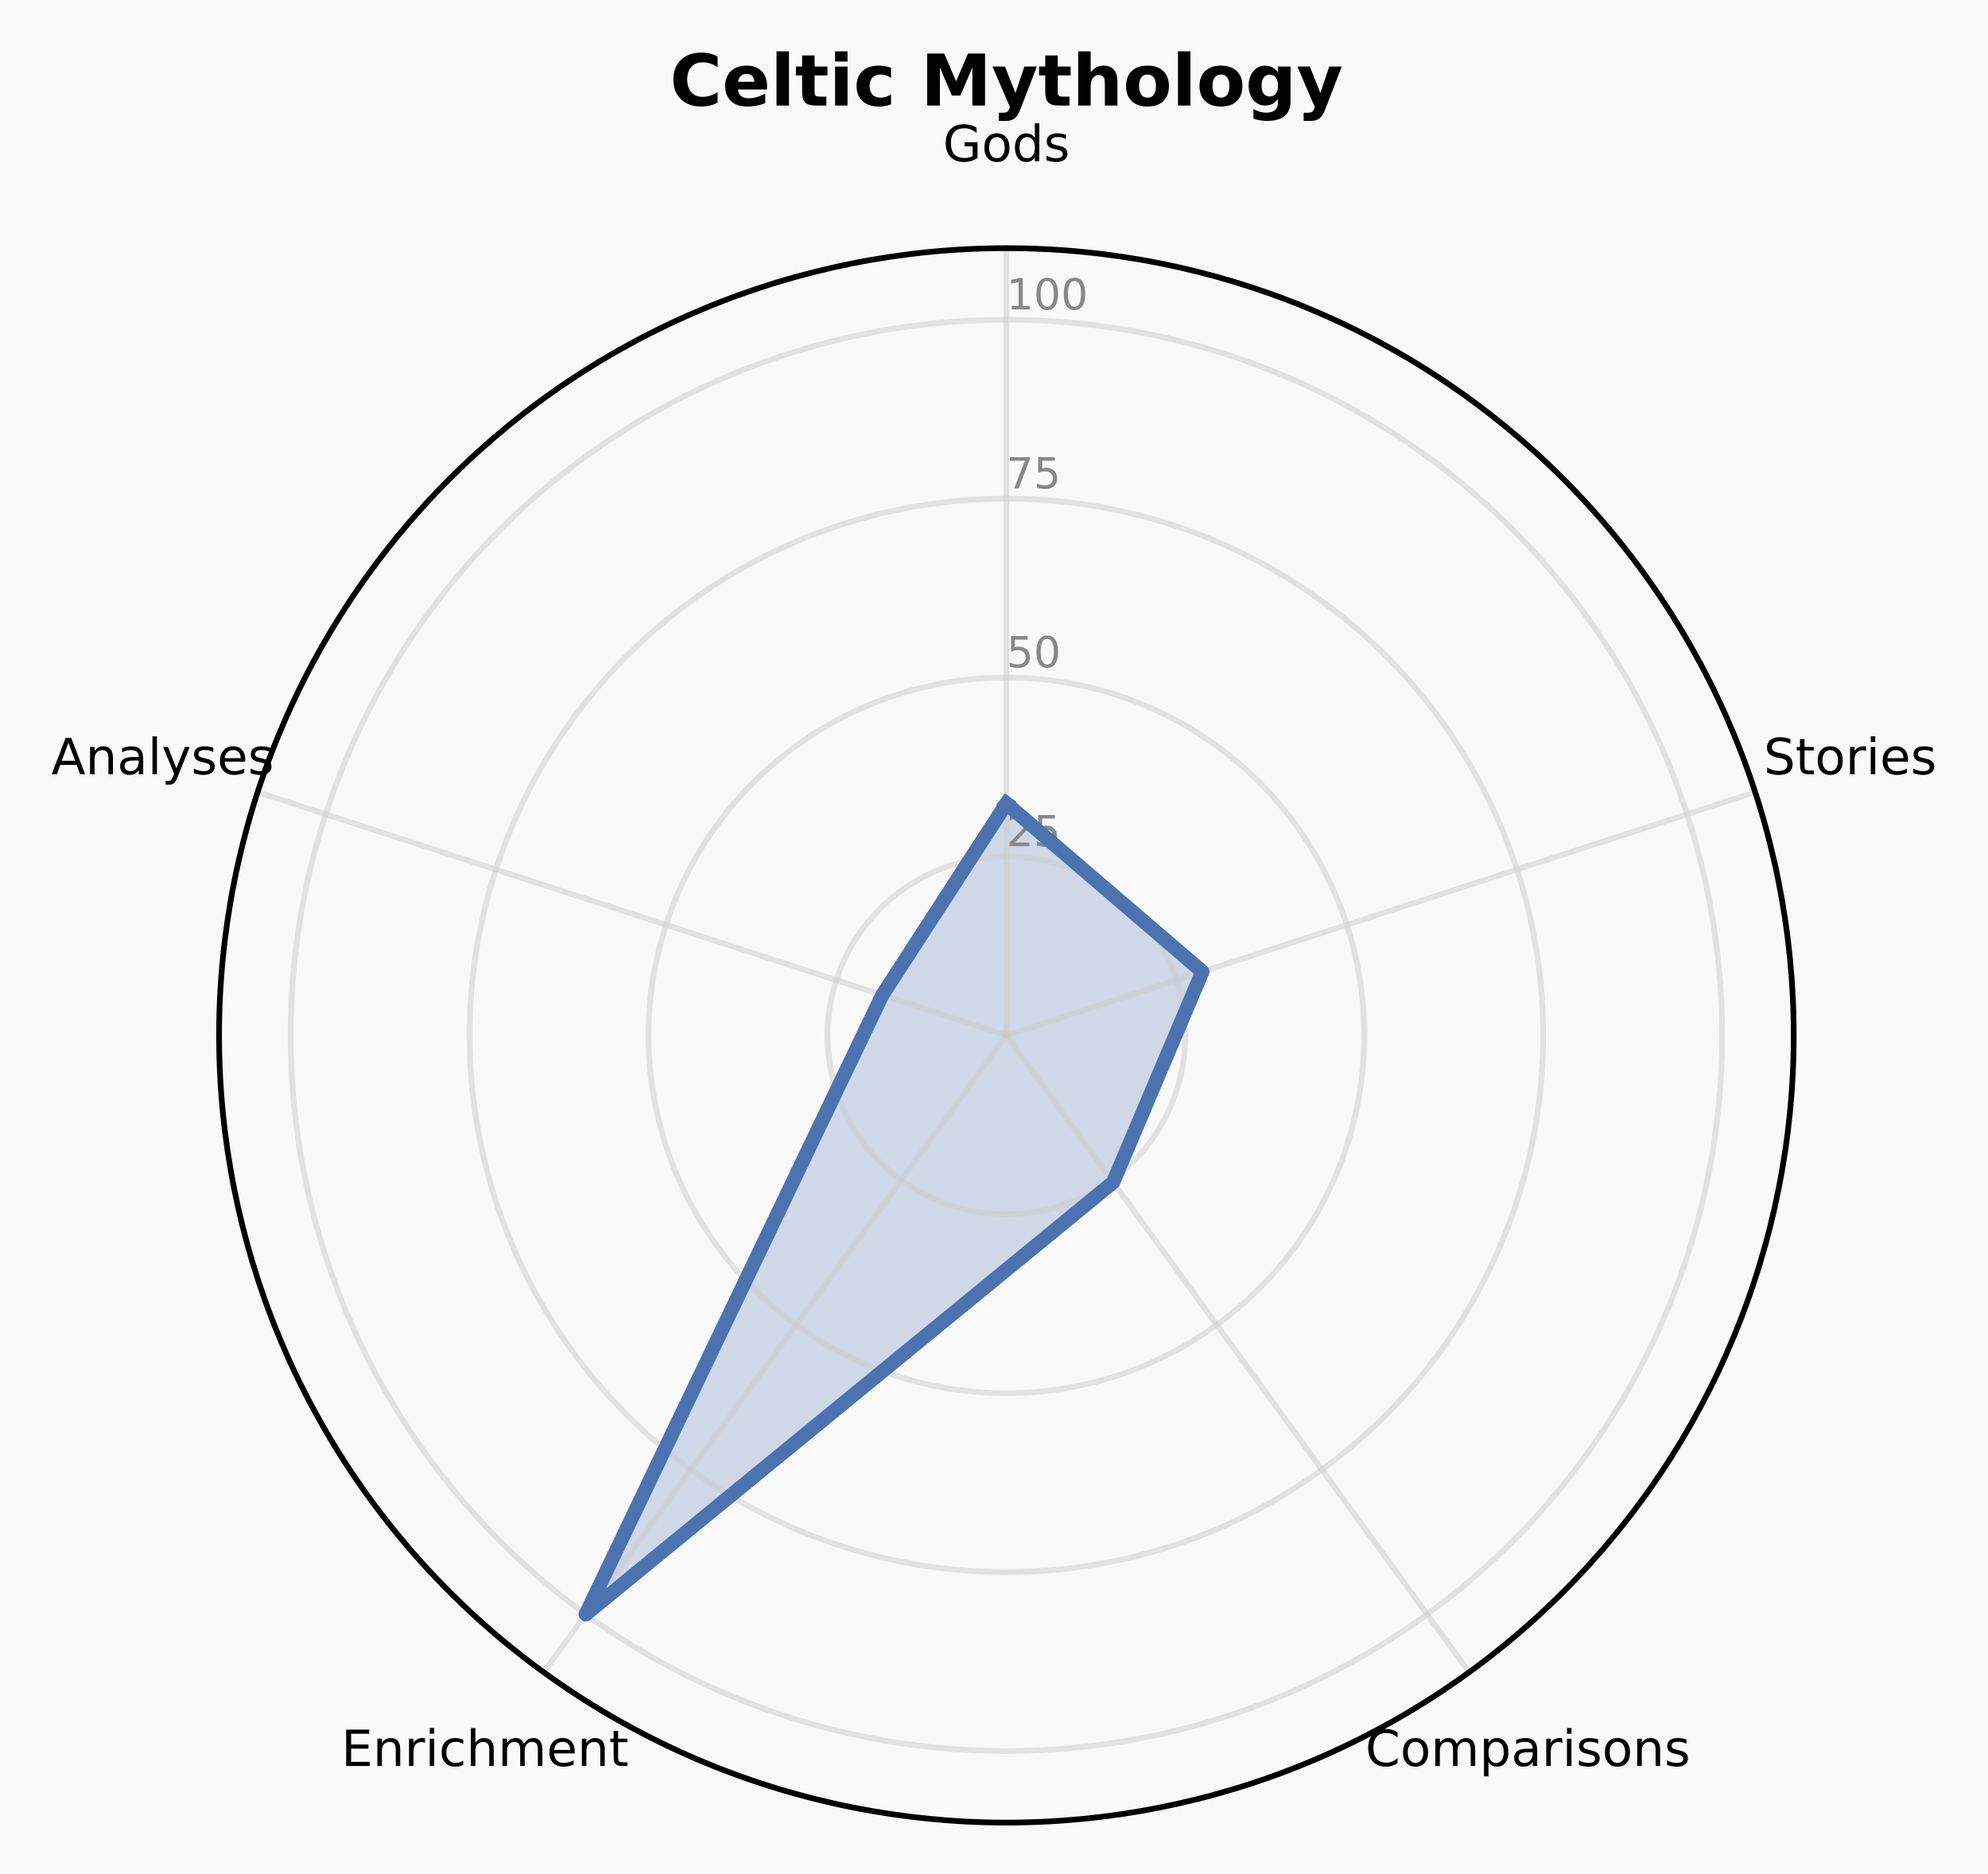
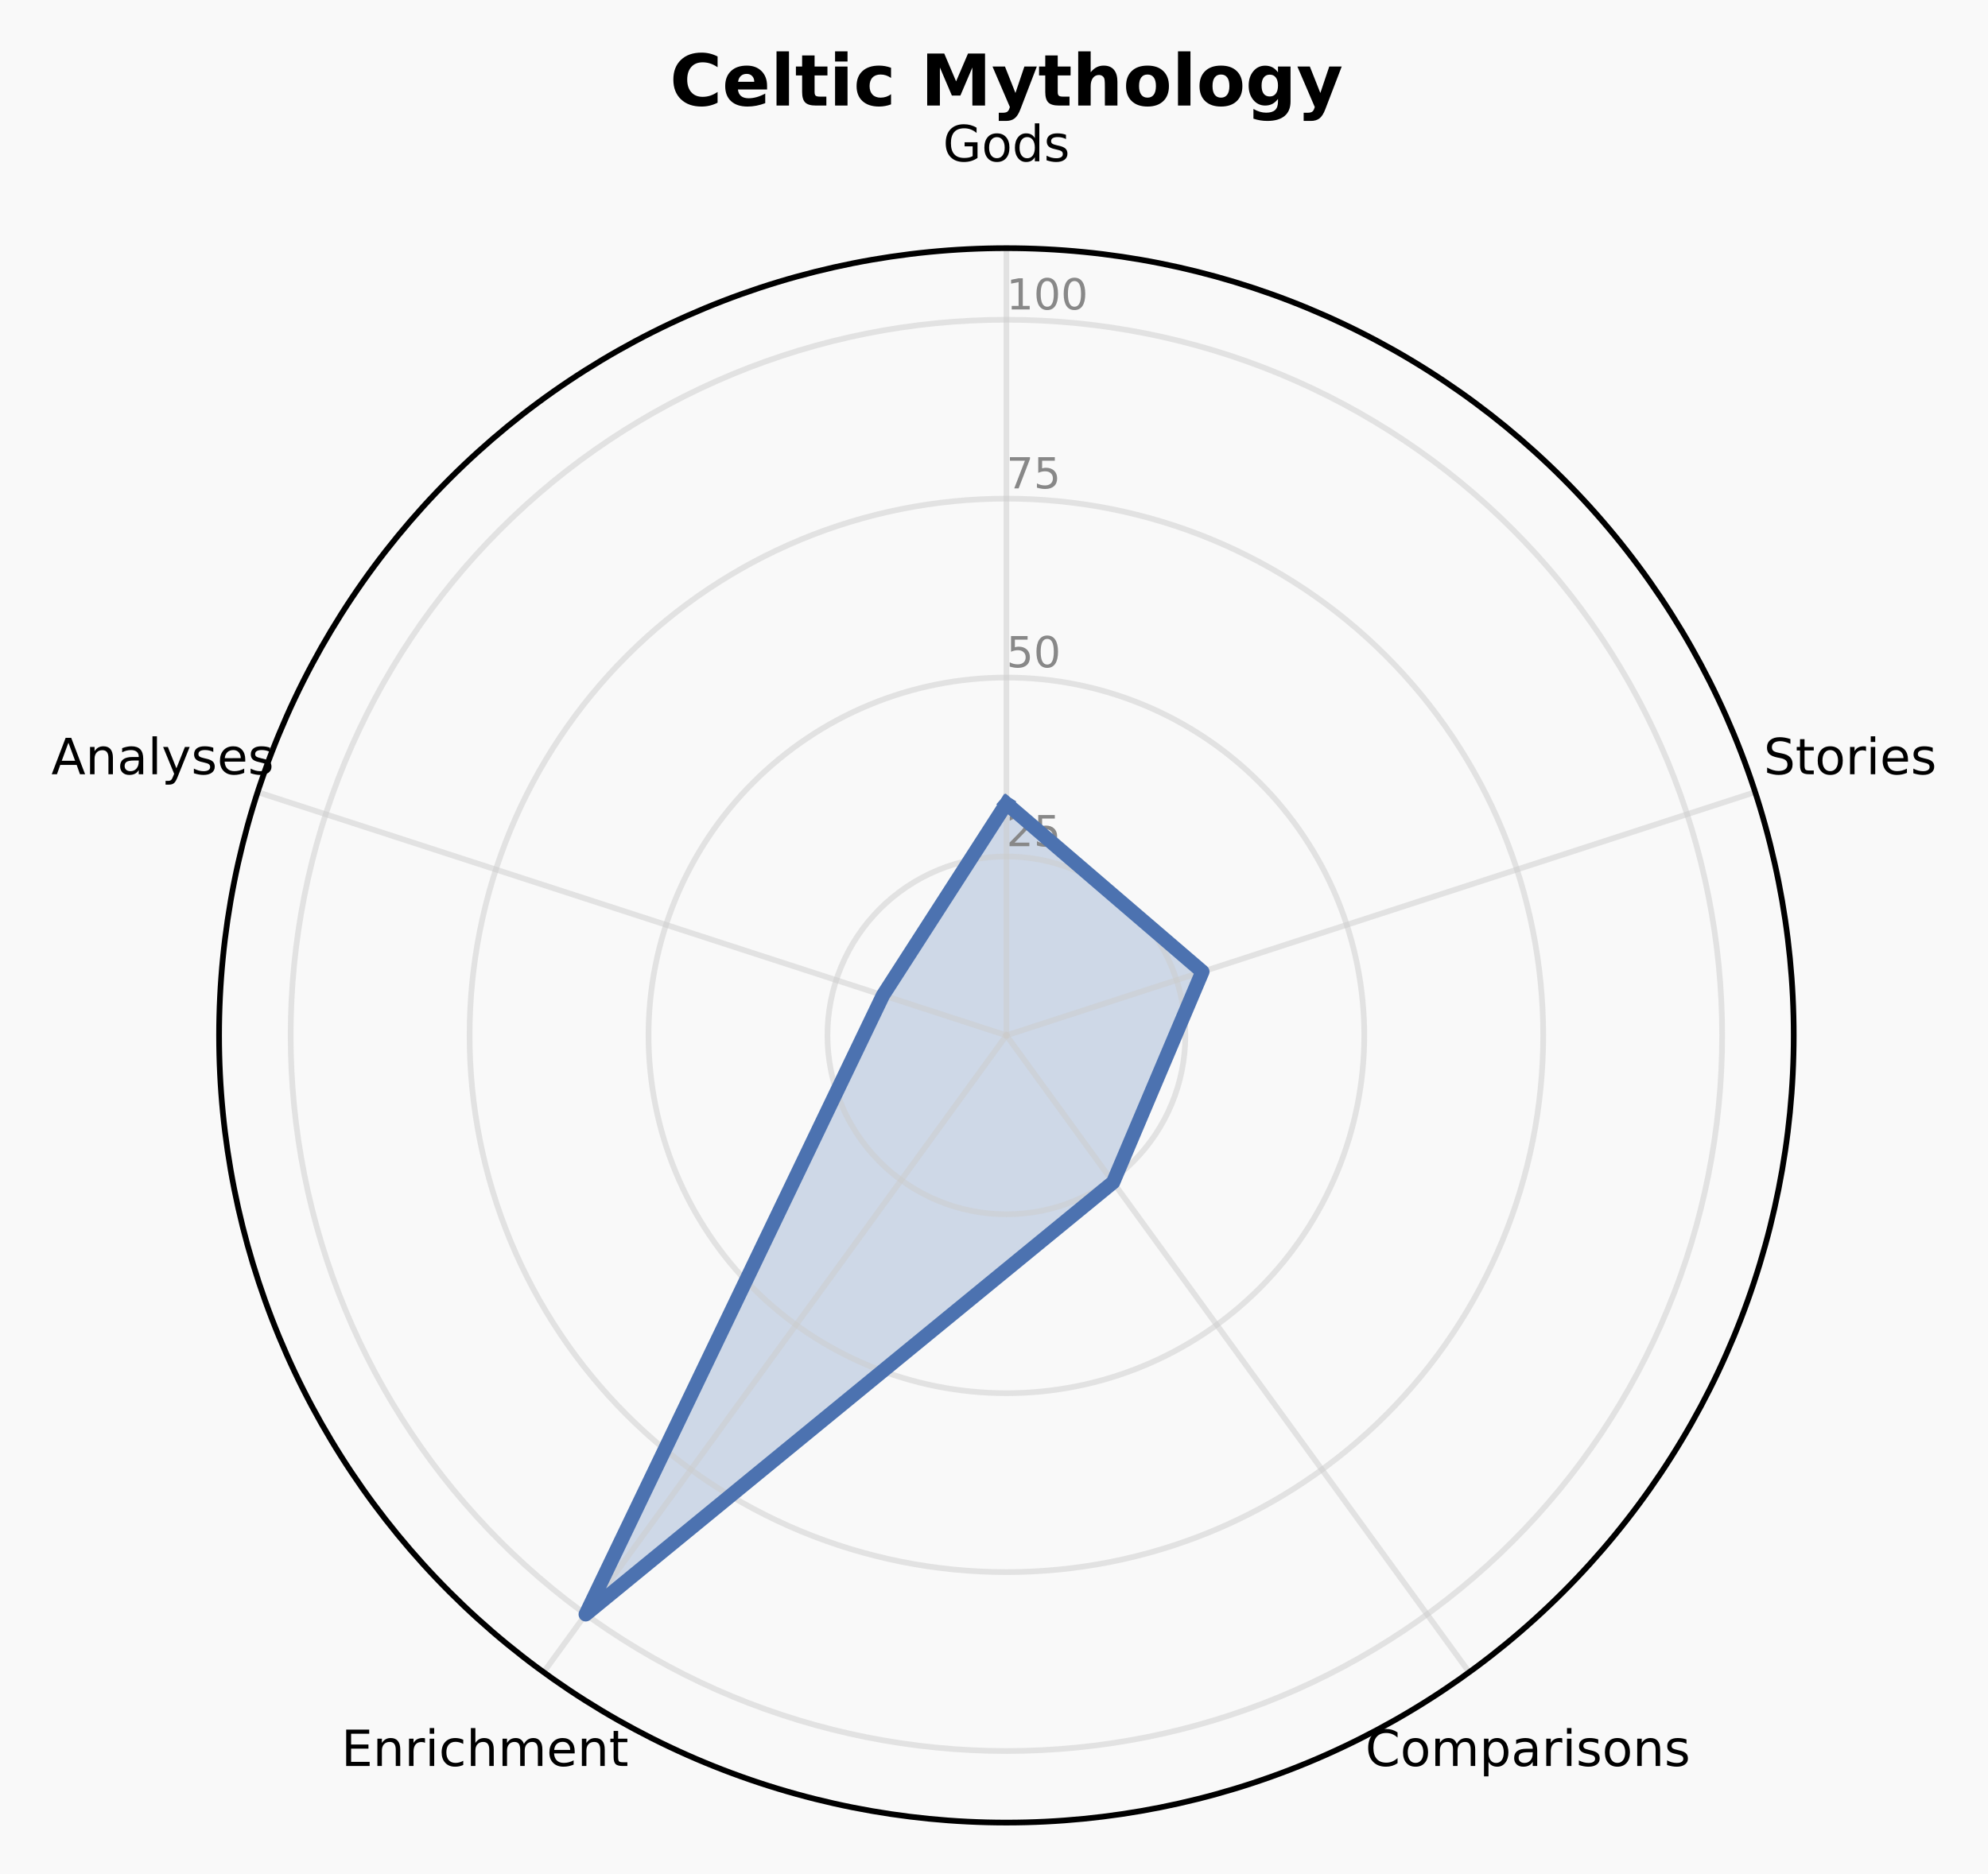
<svg xmlns="http://www.w3.org/2000/svg" xmlns:xlink="http://www.w3.org/1999/xlink" width="278.709pt" height="262.758pt" viewBox="0 0 278.709 262.758" version="1.1">
  <defs>
    <style type="text/css">*{stroke-linejoin: round; stroke-linecap: butt}</style>
  </defs>
  <g id="figure_1">
    <g id="patch_1">
      <path d="M 0 262.758  L 278.709 262.758  L 278.709 0  L 0 0  z " style="fill: #f9f9f9" />
    </g>
    <g id="axes_1">
      <g id="patch_2">
        <path d="M 251.473 145.178  C 251.473 130.683 248.618 116.329 243.071 102.938  C 237.524 89.546 229.393 77.377 219.143 67.128  C 208.894 56.878 196.725 48.748 183.334 43.201  C 169.942 37.654 155.588 34.798 141.093 34.798  C 126.598 34.798 112.244 37.654 98.853 43.201  C 85.461 48.748 73.293 56.878 63.043 67.128  C 52.794 77.377 44.663 89.546 39.116 102.938  C 33.569 116.329 30.714 130.683 30.714 145.178  C 30.714 159.673 33.569 174.027 39.116 187.418  C 44.663 200.81 52.794 212.979 63.043 223.228  C 73.293 233.478 85.461 241.609 98.853 247.155  C 112.244 252.702 126.598 255.558 141.093 255.558  C 155.588 255.558 169.942 252.702 183.334 247.155  C 196.725 241.609 208.894 233.478 219.143 223.228  C 229.393 212.979 237.524 200.81 243.071 187.418  C 248.618 174.027 251.473 159.673 251.473 145.178  M 141.093 145.178  C 141.093 145.178 141.093 145.178 141.093 145.178  C 141.093 145.178 141.093 145.178 141.093 145.178  C 141.093 145.178 141.093 145.178 141.093 145.178  C 141.093 145.178 141.093 145.178 141.093 145.178  C 141.093 145.178 141.093 145.178 141.093 145.178  C 141.093 145.178 141.093 145.178 141.093 145.178  C 141.093 145.178 141.093 145.178 141.093 145.178  C 141.093 145.178 141.093 145.178 141.093 145.178  C 141.093 145.178 141.093 145.178 141.093 145.178  C 141.093 145.178 141.093 145.178 141.093 145.178  C 141.093 145.178 141.093 145.178 141.093 145.178  C 141.093 145.178 141.093 145.178 141.093 145.178  C 141.093 145.178 141.093 145.178 141.093 145.178  C 141.093 145.178 141.093 145.178 141.093 145.178  C 141.093 145.178 141.093 145.178 141.093 145.178  C 141.093 145.178 141.093 145.178 141.093 145.178  z " style="fill: #f9f9f9" />
      </g>
      <g id="patch_3">
-         <path d="M 141.093 112.672  L 168.567 136.251  L 156.059 165.776  L 82.112 226.359  L 123.694 139.525  z " clip-path="url(#p9ddafcbdba)" style="fill: #4c72b0; opacity: 0.25; stroke: #4c72b0; stroke-linejoin: miter" />
+         <path d="M 141.093 112.672  L 168.567 136.251  L 156.059 165.776  L 82.112 226.359  L 123.789 139.556  z " clip-path="url(#p2783071849)" style="fill: #4c72b0; opacity: 0.25; stroke: #4c72b0; stroke-linejoin: miter" />
      </g>
      <g id="matplotlib.axis_1">
        <g id="xtick_1">
          <g id="line2d_1">
-             <path d="M 141.093 145.178  L 141.093 34.798  " clip-path="url(#p9ddafcbdba)" style="fill: none; stroke: #cccccc; stroke-opacity: 0.5; stroke-width: 0.8; stroke-linecap: square" />
+             <path d="M 141.093 145.178  L 141.093 34.798  " clip-path="url(#p2783071849)" style="fill: none; stroke: #cccccc; stroke-opacity: 0.5; stroke-width: 0.8; stroke-linecap: square" />
          </g>
          <g id="text_1">
            <g transform="translate(132.1945 22.61707) scale(0.07 -0.07)">
              <defs>
                <path id="DejaVuSans-2a" d="M 3809 666  L 3809 1919  L 2778 1919  L 2778 2438  L 4434 2438  L 4434 434  Q 4069 175 3628 42  Q 3188 -91 2688 -91  Q 1594 -91 976 548  Q 359 1188 359 2328  Q 359 3472 976 4111  Q 1594 4750 2688 4750  Q 3144 4750 3555 4637  Q 3966 4525 4313 4306  L 4313 3634  Q 3963 3931 3569 4081  Q 3175 4231 2741 4231  Q 1884 4231 1454 3753  Q 1025 3275 1025 2328  Q 1025 1384 1454 906  Q 1884 428 2741 428  Q 3075 428 3337 486  Q 3600 544 3809 666  z " transform="scale(0.015625)" />
                <path id="DejaVuSans-52" d="M 1959 3097  Q 1497 3097 1228 2736  Q 959 2375 959 1747  Q 959 1119 1226 758  Q 1494 397 1959 397  Q 2419 397 2687 759  Q 2956 1122 2956 1747  Q 2956 2369 2687 2733  Q 2419 3097 1959 3097  z M 1959 3584  Q 2709 3584 3137 3096  Q 3566 2609 3566 1747  Q 3566 888 3137 398  Q 2709 -91 1959 -91  Q 1206 -91 779 398  Q 353 888 353 1747  Q 353 2609 779 3096  Q 1206 3584 1959 3584  z " transform="scale(0.015625)" />
                <path id="DejaVuSans-47" d="M 2906 2969  L 2906 4863  L 3481 4863  L 3481 0  L 2906 0  L 2906 525  Q 2725 213 2448 61  Q 2172 -91 1784 -91  Q 1150 -91 751 415  Q 353 922 353 1747  Q 353 2572 751 3078  Q 1150 3584 1784 3584  Q 2172 3584 2448 3432  Q 2725 3281 2906 2969  z M 947 1747  Q 947 1113 1208 752  Q 1469 391 1925 391  Q 2381 391 2643 752  Q 2906 1113 2906 1747  Q 2906 2381 2643 2742  Q 2381 3103 1925 3103  Q 1469 3103 1208 2742  Q 947 2381 947 1747  z " transform="scale(0.015625)" />
                <path id="DejaVuSans-56" d="M 2834 3397  L 2834 2853  Q 2591 2978 2328 3040  Q 2066 3103 1784 3103  Q 1356 3103 1142 2972  Q 928 2841 928 2578  Q 928 2378 1081 2264  Q 1234 2150 1697 2047  L 1894 2003  Q 2506 1872 2764 1633  Q 3022 1394 3022 966  Q 3022 478 2636 193  Q 2250 -91 1575 -91  Q 1294 -91 989 -36  Q 684 19 347 128  L 347 722  Q 666 556 975 473  Q 1284 391 1588 391  Q 1994 391 2212 530  Q 2431 669 2431 922  Q 2431 1156 2273 1281  Q 2116 1406 1581 1522  L 1381 1569  Q 847 1681 609 1914  Q 372 2147 372 2553  Q 372 3047 722 3315  Q 1072 3584 1716 3584  Q 2034 3584 2315 3537  Q 2597 3491 2834 3397  z " transform="scale(0.015625)" />
              </defs>
              <use xlink:href="#DejaVuSans-2a" />
              <use xlink:href="#DejaVuSans-52" transform="translate(77.48438 0)" />
              <use xlink:href="#DejaVuSans-47" transform="translate(138.6719 0)" />
              <use xlink:href="#DejaVuSans-56" transform="translate(202.1562 0)" />
            </g>
          </g>
        </g>
        <g id="xtick_2">
          <g id="line2d_2">
-             <path d="M 141.093 145.178  L 246.07 111.069  " clip-path="url(#p9ddafcbdba)" style="fill: none; stroke: #cccccc; stroke-opacity: 0.5; stroke-width: 0.8; stroke-linecap: square" />
+             <path d="M 141.093 145.178  L 246.07 111.069  " clip-path="url(#p2783071849)" style="fill: none; stroke: #cccccc; stroke-opacity: 0.5; stroke-width: 0.8; stroke-linecap: square" />
          </g>
          <g id="text_2">
            <g transform="translate(247.2616 108.5613) scale(0.07 -0.07)">
              <defs>
                <path id="DejaVuSans-36" d="M 3425 4513  L 3425 3897  Q 3066 4069 2747 4153  Q 2428 4238 2131 4238  Q 1616 4238 1336 4038  Q 1056 3838 1056 3469  Q 1056 3159 1242 3001  Q 1428 2844 1947 2747  L 2328 2669  Q 3034 2534 3370 2195  Q 3706 1856 3706 1288  Q 3706 609 3251 259  Q 2797 -91 1919 -91  Q 1588 -91 1214 -16  Q 841 59 441 206  L 441 856  Q 825 641 1194 531  Q 1563 422 1919 422  Q 2459 422 2753 634  Q 3047 847 3047 1241  Q 3047 1584 2836 1778  Q 2625 1972 2144 2069  L 1759 2144  Q 1053 2284 737 2584  Q 422 2884 422 3419  Q 422 4038 858 4394  Q 1294 4750 2059 4750  Q 2388 4750 2728 4690  Q 3069 4631 3425 4513  z " transform="scale(0.015625)" />
                <path id="DejaVuSans-57" d="M 1172 4494  L 1172 3500  L 2356 3500  L 2356 3053  L 1172 3053  L 1172 1153  Q 1172 725 1289 603  Q 1406 481 1766 481  L 2356 481  L 2356 0  L 1766 0  Q 1100 0 847 248  Q 594 497 594 1153  L 594 3053  L 172 3053  L 172 3500  L 594 3500  L 594 4494  L 1172 4494  z " transform="scale(0.015625)" />
                <path id="DejaVuSans-55" d="M 2631 2963  Q 2534 3019 2420 3045  Q 2306 3072 2169 3072  Q 1681 3072 1420 2755  Q 1159 2438 1159 1844  L 1159 0  L 581 0  L 581 3500  L 1159 3500  L 1159 2956  Q 1341 3275 1631 3429  Q 1922 3584 2338 3584  Q 2397 3584 2469 3576  Q 2541 3569 2628 3553  L 2631 2963  z " transform="scale(0.015625)" />
                <path id="DejaVuSans-4c" d="M 603 3500  L 1178 3500  L 1178 0  L 603 0  L 603 3500  z M 603 4863  L 1178 4863  L 1178 4134  L 603 4134  L 603 4863  z " transform="scale(0.015625)" />
                <path id="DejaVuSans-48" d="M 3597 1894  L 3597 1613  L 953 1613  Q 991 1019 1311 708  Q 1631 397 2203 397  Q 2534 397 2845 478  Q 3156 559 3463 722  L 3463 178  Q 3153 47 2828 -22  Q 2503 -91 2169 -91  Q 1331 -91 842 396  Q 353 884 353 1716  Q 353 2575 817 3079  Q 1281 3584 2069 3584  Q 2775 3584 3186 3129  Q 3597 2675 3597 1894  z M 3022 2063  Q 3016 2534 2758 2815  Q 2500 3097 2075 3097  Q 1594 3097 1305 2825  Q 1016 2553 972 2059  L 3022 2063  z " transform="scale(0.015625)" />
              </defs>
              <use xlink:href="#DejaVuSans-36" />
              <use xlink:href="#DejaVuSans-57" transform="translate(63.48438 0)" />
              <use xlink:href="#DejaVuSans-52" transform="translate(102.6875 0)" />
              <use xlink:href="#DejaVuSans-55" transform="translate(163.875 0)" />
              <use xlink:href="#DejaVuSans-4c" transform="translate(204.9844 0)" />
              <use xlink:href="#DejaVuSans-48" transform="translate(232.7656 0)" />
              <use xlink:href="#DejaVuSans-56" transform="translate(294.2969 0)" />
            </g>
          </g>
        </g>
        <g id="xtick_3">
          <g id="line2d_3">
-             <path d="M 141.093 145.178  L 205.973 234.477  " clip-path="url(#p9ddafcbdba)" style="fill: none; stroke: #cccccc; stroke-opacity: 0.5; stroke-width: 0.8; stroke-linecap: square" />
+             <path d="M 141.093 145.178  L 205.973 234.477  " clip-path="url(#p2783071849)" style="fill: none; stroke: #cccccc; stroke-opacity: 0.5; stroke-width: 0.8; stroke-linecap: square" />
          </g>
          <g id="text_3">
            <g transform="translate(191.4228 247.6219) scale(0.07 -0.07)">
              <defs>
                <path id="DejaVuSans-26" d="M 4122 4306  L 4122 3641  Q 3803 3938 3442 4084  Q 3081 4231 2675 4231  Q 1875 4231 1450 3742  Q 1025 3253 1025 2328  Q 1025 1406 1450 917  Q 1875 428 2675 428  Q 3081 428 3442 575  Q 3803 722 4122 1019  L 4122 359  Q 3791 134 3420 21  Q 3050 -91 2638 -91  Q 1578 -91 968 557  Q 359 1206 359 2328  Q 359 3453 968 4101  Q 1578 4750 2638 4750  Q 3056 4750 3426 4639  Q 3797 4528 4122 4306  z " transform="scale(0.015625)" />
                <path id="DejaVuSans-50" d="M 3328 2828  Q 3544 3216 3844 3400  Q 4144 3584 4550 3584  Q 5097 3584 5394 3201  Q 5691 2819 5691 2113  L 5691 0  L 5113 0  L 5113 2094  Q 5113 2597 4934 2840  Q 4756 3084 4391 3084  Q 3944 3084 3684 2787  Q 3425 2491 3425 1978  L 3425 0  L 2847 0  L 2847 2094  Q 2847 2600 2669 2842  Q 2491 3084 2119 3084  Q 1678 3084 1418 2786  Q 1159 2488 1159 1978  L 1159 0  L 581 0  L 581 3500  L 1159 3500  L 1159 2956  Q 1356 3278 1631 3431  Q 1906 3584 2284 3584  Q 2666 3584 2933 3390  Q 3200 3197 3328 2828  z " transform="scale(0.015625)" />
                <path id="DejaVuSans-53" d="M 1159 525  L 1159 -1331  L 581 -1331  L 581 3500  L 1159 3500  L 1159 2969  Q 1341 3281 1617 3432  Q 1894 3584 2278 3584  Q 2916 3584 3314 3078  Q 3713 2572 3713 1747  Q 3713 922 3314 415  Q 2916 -91 2278 -91  Q 1894 -91 1617 61  Q 1341 213 1159 525  z M 3116 1747  Q 3116 2381 2855 2742  Q 2594 3103 2138 3103  Q 1681 3103 1420 2742  Q 1159 2381 1159 1747  Q 1159 1113 1420 752  Q 1681 391 2138 391  Q 2594 391 2855 752  Q 3116 1113 3116 1747  z " transform="scale(0.015625)" />
                <path id="DejaVuSans-44" d="M 2194 1759  Q 1497 1759 1228 1600  Q 959 1441 959 1056  Q 959 750 1161 570  Q 1363 391 1709 391  Q 2188 391 2477 730  Q 2766 1069 2766 1631  L 2766 1759  L 2194 1759  z M 3341 1997  L 3341 0  L 2766 0  L 2766 531  Q 2569 213 2275 61  Q 1981 -91 1556 -91  Q 1019 -91 701 211  Q 384 513 384 1019  Q 384 1609 779 1909  Q 1175 2209 1959 2209  L 2766 2209  L 2766 2266  Q 2766 2663 2505 2880  Q 2244 3097 1772 3097  Q 1472 3097 1187 3025  Q 903 2953 641 2809  L 641 3341  Q 956 3463 1253 3523  Q 1550 3584 1831 3584  Q 2591 3584 2966 3190  Q 3341 2797 3341 1997  z " transform="scale(0.015625)" />
                <path id="DejaVuSans-51" d="M 3513 2113  L 3513 0  L 2938 0  L 2938 2094  Q 2938 2591 2744 2837  Q 2550 3084 2163 3084  Q 1697 3084 1428 2787  Q 1159 2491 1159 1978  L 1159 0  L 581 0  L 581 3500  L 1159 3500  L 1159 2956  Q 1366 3272 1645 3428  Q 1925 3584 2291 3584  Q 2894 3584 3203 3211  Q 3513 2838 3513 2113  z " transform="scale(0.015625)" />
              </defs>
              <use xlink:href="#DejaVuSans-26" />
              <use xlink:href="#DejaVuSans-52" transform="translate(69.82812 0)" />
              <use xlink:href="#DejaVuSans-50" transform="translate(131.0156 0)" />
              <use xlink:href="#DejaVuSans-53" transform="translate(228.4219 0)" />
              <use xlink:href="#DejaVuSans-44" transform="translate(291.9062 0)" />
              <use xlink:href="#DejaVuSans-55" transform="translate(353.1875 0)" />
              <use xlink:href="#DejaVuSans-4c" transform="translate(394.2969 0)" />
              <use xlink:href="#DejaVuSans-56" transform="translate(422.0781 0)" />
              <use xlink:href="#DejaVuSans-52" transform="translate(474.1719 0)" />
              <use xlink:href="#DejaVuSans-51" transform="translate(535.3594 0)" />
              <use xlink:href="#DejaVuSans-56" transform="translate(598.7344 0)" />
            </g>
          </g>
        </g>
        <g id="xtick_4">
          <g id="line2d_4">
-             <path d="M 141.093 145.178  L 76.214 234.477  " clip-path="url(#p9ddafcbdba)" style="fill: none; stroke: #cccccc; stroke-opacity: 0.5; stroke-width: 0.8; stroke-linecap: square" />
+             <path d="M 141.093 145.178  L 76.214 234.477  " clip-path="url(#p2783071849)" style="fill: none; stroke: #cccccc; stroke-opacity: 0.5; stroke-width: 0.8; stroke-linecap: square" />
          </g>
          <g id="text_4">
            <g transform="translate(47.8483 247.6219) scale(0.07 -0.07)">
              <defs>
                <path id="DejaVuSans-28" d="M 628 4666  L 3578 4666  L 3578 4134  L 1259 4134  L 1259 2753  L 3481 2753  L 3481 2222  L 1259 2222  L 1259 531  L 3634 531  L 3634 0  L 628 0  L 628 4666  z " transform="scale(0.015625)" />
                <path id="DejaVuSans-46" d="M 3122 3366  L 3122 2828  Q 2878 2963 2633 3030  Q 2388 3097 2138 3097  Q 1578 3097 1268 2742  Q 959 2388 959 1747  Q 959 1106 1268 751  Q 1578 397 2138 397  Q 2388 397 2633 464  Q 2878 531 3122 666  L 3122 134  Q 2881 22 2623 -34  Q 2366 -91 2075 -91  Q 1284 -91 818 406  Q 353 903 353 1747  Q 353 2603 823 3093  Q 1294 3584 2113 3584  Q 2378 3584 2631 3529  Q 2884 3475 3122 3366  z " transform="scale(0.015625)" />
                <path id="DejaVuSans-4b" d="M 3513 2113  L 3513 0  L 2938 0  L 2938 2094  Q 2938 2591 2744 2837  Q 2550 3084 2163 3084  Q 1697 3084 1428 2787  Q 1159 2491 1159 1978  L 1159 0  L 581 0  L 581 4863  L 1159 4863  L 1159 2956  Q 1366 3272 1645 3428  Q 1925 3584 2291 3584  Q 2894 3584 3203 3211  Q 3513 2838 3513 2113  z " transform="scale(0.015625)" />
              </defs>
              <use xlink:href="#DejaVuSans-28" />
              <use xlink:href="#DejaVuSans-51" transform="translate(63.1875 0)" />
              <use xlink:href="#DejaVuSans-55" transform="translate(126.5625 0)" />
              <use xlink:href="#DejaVuSans-4c" transform="translate(167.6719 0)" />
              <use xlink:href="#DejaVuSans-46" transform="translate(195.4531 0)" />
              <use xlink:href="#DejaVuSans-4b" transform="translate(250.4375 0)" />
              <use xlink:href="#DejaVuSans-50" transform="translate(313.8125 0)" />
              <use xlink:href="#DejaVuSans-48" transform="translate(411.2188 0)" />
              <use xlink:href="#DejaVuSans-51" transform="translate(472.75 0)" />
              <use xlink:href="#DejaVuSans-57" transform="translate(536.125 0)" />
            </g>
          </g>
        </g>
        <g id="xtick_5">
          <g id="line2d_5">
-             <path d="M 141.093 145.178  L 36.116 111.069  " clip-path="url(#p9ddafcbdba)" style="fill: none; stroke: #cccccc; stroke-opacity: 0.5; stroke-width: 0.8; stroke-linecap: square" />
+             <path d="M 141.093 145.178  L 36.116 111.069  " clip-path="url(#p2783071849)" style="fill: none; stroke: #cccccc; stroke-opacity: 0.5; stroke-width: 0.8; stroke-linecap: square" />
          </g>
          <g id="text_5">
            <g transform="translate(7.2 108.5613) scale(0.07 -0.07)">
              <defs>
                <path id="DejaVuSans-24" d="M 2188 4044  L 1331 1722  L 3047 1722  L 2188 4044  z M 1831 4666  L 2547 4666  L 4325 0  L 3669 0  L 3244 1197  L 1141 1197  L 716 0  L 50 0  L 1831 4666  z " transform="scale(0.015625)" />
                <path id="DejaVuSans-4f" d="M 603 4863  L 1178 4863  L 1178 0  L 603 0  L 603 4863  z " transform="scale(0.015625)" />
                <path id="DejaVuSans-5c" d="M 2059 -325  Q 1816 -950 1584 -1140  Q 1353 -1331 966 -1331  L 506 -1331  L 506 -850  L 844 -850  Q 1081 -850 1212 -737  Q 1344 -625 1503 -206  L 1606 56  L 191 3500  L 800 3500  L 1894 763  L 2988 3500  L 3597 3500  L 2059 -325  z " transform="scale(0.015625)" />
              </defs>
              <use xlink:href="#DejaVuSans-24" />
              <use xlink:href="#DejaVuSans-51" transform="translate(68.40625 0)" />
              <use xlink:href="#DejaVuSans-44" transform="translate(131.7812 0)" />
              <use xlink:href="#DejaVuSans-4f" transform="translate(193.0625 0)" />
              <use xlink:href="#DejaVuSans-5c" transform="translate(220.8438 0)" />
              <use xlink:href="#DejaVuSans-56" transform="translate(280.0312 0)" />
              <use xlink:href="#DejaVuSans-48" transform="translate(332.125 0)" />
              <use xlink:href="#DejaVuSans-56" transform="translate(393.6562 0)" />
            </g>
          </g>
        </g>
      </g>
      <g id="matplotlib.axis_2">
        <g id="ytick_1">
          <g id="line2d_6">
-             <path d="M 141.093 120.092  C 144.388 120.092 147.65 120.741 150.693 122.001  C 153.737 123.262 156.503 125.11 158.832 127.439  C 161.161 129.769 163.009 132.534 164.27 135.578  C 165.531 138.621 166.18 141.884 166.18 145.178  C 166.18 148.472 165.531 151.735 164.27 154.778  C 163.009 157.822 161.161 160.587 158.832 162.917  C 156.503 165.246 153.737 167.094 150.693 168.355  C 147.65 169.615 144.388 170.264 141.093 170.264  C 137.799 170.264 134.537 169.615 131.493 168.355  C 128.45 167.094 125.684 165.246 123.355 162.917  C 121.025 160.587 119.177 157.822 117.917 154.778  C 116.656 151.735 116.007 148.472 116.007 145.178  C 116.007 141.884 116.656 138.621 117.917 135.578  C 119.177 132.534 121.025 129.769 123.355 127.439  C 125.684 125.11 128.45 123.262 131.493 122.001  C 134.537 120.741 137.799 120.092 141.093 120.092  " clip-path="url(#p9ddafcbdba)" style="fill: none; stroke: #cccccc; stroke-opacity: 0.5; stroke-width: 0.8; stroke-linecap: square" />
+             <path d="M 141.093 120.092  C 144.388 120.092 147.65 120.741 150.693 122.001  C 153.737 123.262 156.503 125.11 158.832 127.439  C 161.161 129.769 163.009 132.534 164.27 135.578  C 165.531 138.621 166.18 141.884 166.18 145.178  C 166.18 148.472 165.531 151.735 164.27 154.778  C 163.009 157.822 161.161 160.587 158.832 162.917  C 156.503 165.246 153.737 167.094 150.693 168.355  C 147.65 169.615 144.388 170.264 141.093 170.264  C 137.799 170.264 134.537 169.615 131.493 168.355  C 128.45 167.094 125.684 165.246 123.355 162.917  C 121.025 160.587 119.177 157.822 117.917 154.778  C 116.656 151.735 116.007 148.472 116.007 145.178  C 116.007 141.884 116.656 138.621 117.917 135.578  C 119.177 132.534 121.025 129.769 123.355 127.439  C 125.684 125.11 128.45 123.262 131.493 122.001  C 134.537 120.741 137.799 120.092 141.093 120.092  " clip-path="url(#p2783071849)" style="fill: none; stroke: #cccccc; stroke-opacity: 0.5; stroke-width: 0.8; stroke-linecap: square" />
          </g>
          <g id="text_6">
            <g style="fill: #888888" transform="translate(141.0933 118.6504) scale(0.06 -0.06)">
              <defs>
                <path id="DejaVuSans-15" d="M 1228 531  L 3431 531  L 3431 0  L 469 0  L 469 531  Q 828 903 1448 1529  Q 2069 2156 2228 2338  Q 2531 2678 2651 2914  Q 2772 3150 2772 3378  Q 2772 3750 2511 3984  Q 2250 4219 1831 4219  Q 1534 4219 1204 4116  Q 875 4013 500 3803  L 500 4441  Q 881 4594 1212 4672  Q 1544 4750 1819 4750  Q 2544 4750 2975 4387  Q 3406 4025 3406 3419  Q 3406 3131 3298 2873  Q 3191 2616 2906 2266  Q 2828 2175 2409 1742  Q 1991 1309 1228 531  z " transform="scale(0.015625)" />
                <path id="DejaVuSans-18" d="M 691 4666  L 3169 4666  L 3169 4134  L 1269 4134  L 1269 2991  Q 1406 3038 1543 3061  Q 1681 3084 1819 3084  Q 2600 3084 3056 2656  Q 3513 2228 3513 1497  Q 3513 744 3044 326  Q 2575 -91 1722 -91  Q 1428 -91 1123 -41  Q 819 9 494 109  L 494 744  Q 775 591 1075 516  Q 1375 441 1709 441  Q 2250 441 2565 725  Q 2881 1009 2881 1497  Q 2881 1984 2565 2268  Q 2250 2553 1709 2553  Q 1456 2553 1204 2497  Q 953 2441 691 2322  L 691 4666  z " transform="scale(0.015625)" />
              </defs>
              <use xlink:href="#DejaVuSans-15" />
              <use xlink:href="#DejaVuSans-18" transform="translate(63.625 0)" />
            </g>
          </g>
        </g>
        <g id="ytick_2">
          <g id="line2d_7">
-             <path d="M 141.093 95.005  C 147.682 95.005 154.206 96.303 160.293 98.825  C 166.381 101.346 171.912 105.042 176.571 109.701  C 181.229 114.36 184.925 119.891 187.447 125.978  C 189.968 132.065 191.266 138.589 191.266 145.178  C 191.266 151.767 189.968 158.291 187.447 164.378  C 184.925 170.465 181.229 175.997 176.571 180.655  C 171.912 185.314 166.381 189.01 160.293 191.531  C 154.206 194.053 147.682 195.351 141.093 195.351  C 134.505 195.351 127.98 194.053 121.893 191.531  C 115.806 189.01 110.275 185.314 105.616 180.655  C 100.957 175.997 97.261 170.465 94.74 164.378  C 92.219 158.291 90.921 151.767 90.921 145.178  C 90.921 138.589 92.219 132.065 94.74 125.978  C 97.261 119.891 100.957 114.36 105.616 109.701  C 110.275 105.042 115.806 101.346 121.893 98.825  C 127.98 96.303 134.505 95.005 141.093 95.005  " clip-path="url(#p9ddafcbdba)" style="fill: none; stroke: #cccccc; stroke-opacity: 0.5; stroke-width: 0.8; stroke-linecap: square" />
+             <path d="M 141.093 95.005  C 147.682 95.005 154.206 96.303 160.293 98.825  C 166.381 101.346 171.912 105.042 176.571 109.701  C 181.229 114.36 184.925 119.891 187.447 125.978  C 189.968 132.065 191.266 138.589 191.266 145.178  C 191.266 151.767 189.968 158.291 187.447 164.378  C 184.925 170.465 181.229 175.997 176.571 180.655  C 171.912 185.314 166.381 189.01 160.293 191.531  C 154.206 194.053 147.682 195.351 141.093 195.351  C 134.505 195.351 127.98 194.053 121.893 191.531  C 115.806 189.01 110.275 185.314 105.616 180.655  C 100.957 175.997 97.261 170.465 94.74 164.378  C 92.219 158.291 90.921 151.767 90.921 145.178  C 90.921 138.589 92.219 132.065 94.74 125.978  C 97.261 119.891 100.957 114.36 105.616 109.701  C 110.275 105.042 115.806 101.346 121.893 98.825  C 127.98 96.303 134.505 95.005 141.093 95.005  " clip-path="url(#p2783071849)" style="fill: none; stroke: #cccccc; stroke-opacity: 0.5; stroke-width: 0.8; stroke-linecap: square" />
          </g>
          <g id="text_7">
            <g style="fill: #888888" transform="translate(141.0933 93.56408) scale(0.06 -0.06)">
              <defs>
                <path id="DejaVuSans-13" d="M 2034 4250  Q 1547 4250 1301 3770  Q 1056 3291 1056 2328  Q 1056 1369 1301 889  Q 1547 409 2034 409  Q 2525 409 2770 889  Q 3016 1369 3016 2328  Q 3016 3291 2770 3770  Q 2525 4250 2034 4250  z M 2034 4750  Q 2819 4750 3233 4129  Q 3647 3509 3647 2328  Q 3647 1150 3233 529  Q 2819 -91 2034 -91  Q 1250 -91 836 529  Q 422 1150 422 2328  Q 422 3509 836 4129  Q 1250 4750 2034 4750  z " transform="scale(0.015625)" />
              </defs>
              <use xlink:href="#DejaVuSans-18" />
              <use xlink:href="#DejaVuSans-13" transform="translate(63.625 0)" />
            </g>
          </g>
        </g>
        <g id="ytick_3">
          <g id="line2d_8">
-             <path d="M 141.093 69.919  C 150.976 69.919 160.763 71.866 169.894 75.648  C 179.024 79.43 187.321 84.974 194.309 91.962  C 201.298 98.95 206.841 107.247 210.623 116.378  C 214.405 125.508 216.352 135.295 216.352 145.178  C 216.352 155.061 214.405 164.848 210.623 173.978  C 206.841 183.109 201.298 191.406 194.309 198.394  C 187.321 205.382 179.024 210.926 169.894 214.708  C 160.763 218.49 150.976 220.437 141.093 220.437  C 131.21 220.437 121.424 218.49 112.293 214.708  C 103.162 210.926 94.866 205.382 87.877 198.394  C 80.889 191.406 75.345 183.109 71.563 173.978  C 67.781 164.848 65.834 155.061 65.834 145.178  C 65.834 135.295 67.781 125.508 71.563 116.378  C 75.345 107.247 80.889 98.95 87.877 91.962  C 94.866 84.974 103.162 79.43 112.293 75.648  C 121.424 71.866 131.21 69.919 141.093 69.919  " clip-path="url(#p9ddafcbdba)" style="fill: none; stroke: #cccccc; stroke-opacity: 0.5; stroke-width: 0.8; stroke-linecap: square" />
+             <path d="M 141.093 69.919  C 150.976 69.919 160.763 71.866 169.894 75.648  C 179.024 79.43 187.321 84.974 194.309 91.962  C 201.298 98.95 206.841 107.247 210.623 116.378  C 214.405 125.508 216.352 135.295 216.352 145.178  C 216.352 155.061 214.405 164.848 210.623 173.978  C 206.841 183.109 201.298 191.406 194.309 198.394  C 187.321 205.382 179.024 210.926 169.894 214.708  C 160.763 218.49 150.976 220.437 141.093 220.437  C 131.21 220.437 121.424 218.49 112.293 214.708  C 103.162 210.926 94.866 205.382 87.877 198.394  C 80.889 191.406 75.345 183.109 71.563 173.978  C 67.781 164.848 65.834 155.061 65.834 145.178  C 65.834 135.295 67.781 125.508 71.563 116.378  C 75.345 107.247 80.889 98.95 87.877 91.962  C 94.866 84.974 103.162 79.43 112.293 75.648  C 121.424 71.866 131.21 69.919 141.093 69.919  " clip-path="url(#p2783071849)" style="fill: none; stroke: #cccccc; stroke-opacity: 0.5; stroke-width: 0.8; stroke-linecap: square" />
          </g>
          <g id="text_8">
            <g style="fill: #888888" transform="translate(141.0933 68.47781) scale(0.06 -0.06)">
              <defs>
                <path id="DejaVuSans-1a" d="M 525 4666  L 3525 4666  L 3525 4397  L 1831 0  L 1172 0  L 2766 4134  L 525 4134  L 525 4666  z " transform="scale(0.015625)" />
              </defs>
              <use xlink:href="#DejaVuSans-1a" />
              <use xlink:href="#DejaVuSans-18" transform="translate(63.625 0)" />
            </g>
          </g>
        </g>
        <g id="ytick_4">
          <g id="line2d_9">
-             <path d="M 141.093 44.833  C 154.27 44.833 167.32 47.429 179.494 52.471  C 191.668 57.514 202.73 64.906 212.048 74.223  C 221.366 83.541 228.757 94.603 233.8 106.778  C 238.843 118.952 241.438 132.001 241.438 145.178  C 241.438 158.355 238.843 171.404 233.8 183.578  C 228.757 195.753 221.366 206.815 212.048 216.133  C 202.73 225.45 191.668 232.842 179.494 237.885  C 167.32 242.927 154.27 245.523 141.093 245.523  C 127.916 245.523 114.867 242.927 102.693 237.885  C 90.519 232.842 79.456 225.45 70.139 216.133  C 60.821 206.815 53.429 195.753 48.387 183.578  C 43.344 171.404 40.748 158.355 40.748 145.178  C 40.748 132.001 43.344 118.952 48.387 106.778  C 53.429 94.603 60.821 83.541 70.139 74.223  C 79.456 64.906 90.519 57.514 102.693 52.471  C 114.867 47.429 127.916 44.833 141.093 44.833  " clip-path="url(#p9ddafcbdba)" style="fill: none; stroke: #cccccc; stroke-opacity: 0.5; stroke-width: 0.8; stroke-linecap: square" />
+             <path d="M 141.093 44.833  C 154.27 44.833 167.32 47.429 179.494 52.471  C 191.668 57.514 202.73 64.906 212.048 74.223  C 221.366 83.541 228.757 94.603 233.8 106.778  C 238.843 118.952 241.438 132.001 241.438 145.178  C 241.438 158.355 238.843 171.404 233.8 183.578  C 228.757 195.753 221.366 206.815 212.048 216.133  C 202.73 225.45 191.668 232.842 179.494 237.885  C 167.32 242.927 154.27 245.523 141.093 245.523  C 127.916 245.523 114.867 242.927 102.693 237.885  C 90.519 232.842 79.456 225.45 70.139 216.133  C 60.821 206.815 53.429 195.753 48.387 183.578  C 43.344 171.404 40.748 158.355 40.748 145.178  C 40.748 132.001 43.344 118.952 48.387 106.778  C 53.429 94.603 60.821 83.541 70.139 74.223  C 79.456 64.906 90.519 57.514 102.693 52.471  C 114.867 47.429 127.916 44.833 141.093 44.833  " clip-path="url(#p2783071849)" style="fill: none; stroke: #cccccc; stroke-opacity: 0.5; stroke-width: 0.8; stroke-linecap: square" />
          </g>
          <g id="text_9">
            <g style="fill: #888888" transform="translate(141.0933 43.39154) scale(0.06 -0.06)">
              <defs>
                <path id="DejaVuSans-14" d="M 794 531  L 1825 531  L 1825 4091  L 703 3866  L 703 4441  L 1819 4666  L 2450 4666  L 2450 531  L 3481 531  L 3481 0  L 794 0  L 794 531  z " transform="scale(0.015625)" />
              </defs>
              <use xlink:href="#DejaVuSans-14" />
              <use xlink:href="#DejaVuSans-13" transform="translate(63.625 0)" />
              <use xlink:href="#DejaVuSans-13" transform="translate(127.25 0)" />
            </g>
          </g>
        </g>
      </g>
      <g id="line2d_10">
-         <path d="M 141.093 112.672  L 168.567 136.251  L 156.059 165.776  L 82.112 226.359  L 123.694 139.525  L 141.093 112.672  " clip-path="url(#p9ddafcbdba)" style="fill: none; stroke: #4c72b0; stroke-width: 2; stroke-linecap: square" />
+         <path d="M 141.093 112.672  L 168.567 136.251  L 156.059 165.776  L 82.112 226.359  L 123.789 139.556  L 141.093 112.672  " clip-path="url(#p2783071849)" style="fill: none; stroke: #4c72b0; stroke-width: 2; stroke-linecap: square" />
      </g>
      <g id="patch_4">
        <path d="M 141.093 34.798  C 126.598 34.798 112.244 37.654 98.853 43.201  C 85.461 48.748 73.293 56.878 63.043 67.128  C 52.794 77.377 44.663 89.546 39.116 102.938  C 33.569 116.329 30.714 130.683 30.714 145.178  C 30.714 159.673 33.569 174.027 39.116 187.418  C 44.663 200.81 52.794 212.979 63.043 223.228  C 73.293 233.478 85.461 241.609 98.853 247.155  C 112.244 252.702 126.598 255.558 141.093 255.558  C 155.588 255.558 169.942 252.702 183.334 247.155  C 196.725 241.609 208.894 233.478 219.143 223.228  C 229.393 212.979 237.524 200.81 243.071 187.418  C 248.618 174.027 251.473 159.673 251.473 145.178  C 251.473 130.683 248.618 116.329 243.071 102.938  C 237.524 89.546 229.393 77.377 219.143 67.128  C 208.894 56.878 196.725 48.748 183.334 43.201  C 169.942 37.654 155.588 34.798 141.093 34.798  " style="fill: none; stroke: #000000; stroke-width: 0.8; stroke-linejoin: miter; stroke-linecap: square" />
      </g>
      <g id="text_10">
        <g transform="translate(93.90264 14.79844) scale(0.1 -0.1)">
          <defs>
            <path id="DejaVuSans-Bold-26" d="M 4288 256  Q 3956 84 3597 -3  Q 3238 -91 2847 -91  Q 1681 -91 1000 561  Q 319 1213 319 2328  Q 319 3447 1000 4098  Q 1681 4750 2847 4750  Q 3238 4750 3597 4662  Q 3956 4575 4288 4403  L 4288 3438  Q 3953 3666 3628 3772  Q 3303 3878 2944 3878  Q 2300 3878 1931 3465  Q 1563 3053 1563 2328  Q 1563 1606 1931 1193  Q 2300 781 2944 781  Q 3303 781 3628 887  Q 3953 994 4288 1222  L 4288 256  z " transform="scale(0.015625)" />
            <path id="DejaVuSans-Bold-48" d="M 4031 1759  L 4031 1441  L 1416 1441  Q 1456 1047 1700 850  Q 1944 653 2381 653  Q 2734 653 3104 758  Q 3475 863 3866 1075  L 3866 213  Q 3469 63 3072 -14  Q 2675 -91 2278 -91  Q 1328 -91 801 392  Q 275 875 275 1747  Q 275 2603 792 3093  Q 1309 3584 2216 3584  Q 3041 3584 3536 3087  Q 4031 2591 4031 1759  z M 2881 2131  Q 2881 2450 2695 2645  Q 2509 2841 2209 2841  Q 1884 2841 1681 2658  Q 1478 2475 1428 2131  L 2881 2131  z " transform="scale(0.015625)" />
            <path id="DejaVuSans-Bold-4f" d="M 538 4863  L 1656 4863  L 1656 0  L 538 0  L 538 4863  z " transform="scale(0.015625)" />
            <path id="DejaVuSans-Bold-57" d="M 1759 4494  L 1759 3500  L 2913 3500  L 2913 2700  L 1759 2700  L 1759 1216  Q 1759 972 1856 886  Q 1953 800 2241 800  L 2816 800  L 2816 0  L 1856 0  Q 1194 0 917 276  Q 641 553 641 1216  L 641 2700  L 84 2700  L 84 3500  L 641 3500  L 641 4494  L 1759 4494  z " transform="scale(0.015625)" />
            <path id="DejaVuSans-Bold-4c" d="M 538 3500  L 1656 3500  L 1656 0  L 538 0  L 538 3500  z M 538 4863  L 1656 4863  L 1656 3950  L 538 3950  L 538 4863  z " transform="scale(0.015625)" />
            <path id="DejaVuSans-Bold-46" d="M 3366 3391  L 3366 2478  Q 3138 2634 2908 2709  Q 2678 2784 2431 2784  Q 1963 2784 1702 2511  Q 1441 2238 1441 1747  Q 1441 1256 1702 982  Q 1963 709 2431 709  Q 2694 709 2930 787  Q 3166 866 3366 1019  L 3366 103  Q 3103 6 2833 -42  Q 2563 -91 2291 -91  Q 1344 -91 809 395  Q 275 881 275 1747  Q 275 2613 809 3098  Q 1344 3584 2291 3584  Q 2566 3584 2833 3536  Q 3100 3488 3366 3391  z " transform="scale(0.015625)" />
            <path id="DejaVuSans-Bold-3" transform="scale(0.015625)" />
            <path id="DejaVuSans-Bold-30" d="M 588 4666  L 2119 4666  L 3181 2169  L 4250 4666  L 5778 4666  L 5778 0  L 4641 0  L 4641 3413  L 3566 897  L 2803 897  L 1728 3413  L 1728 0  L 588 0  L 588 4666  z " transform="scale(0.015625)" />
            <path id="DejaVuSans-Bold-5c" d="M 78 3500  L 1197 3500  L 2138 1125  L 2938 3500  L 4056 3500  L 2584 -331  Q 2363 -916 2067 -1148  Q 1772 -1381 1288 -1381  L 641 -1381  L 641 -647  L 991 -647  Q 1275 -647 1404 -556  Q 1534 -466 1606 -231  L 1638 -134  L 78 3500  z " transform="scale(0.015625)" />
            <path id="DejaVuSans-Bold-4b" d="M 4056 2131  L 4056 0  L 2931 0  L 2931 347  L 2931 1625  Q 2931 2084 2911 2256  Q 2891 2428 2841 2509  Q 2775 2619 2662 2680  Q 2550 2741 2406 2741  Q 2056 2741 1856 2470  Q 1656 2200 1656 1722  L 1656 0  L 538 0  L 538 4863  L 1656 4863  L 1656 2988  Q 1909 3294 2193 3439  Q 2478 3584 2822 3584  Q 3428 3584 3742 3212  Q 4056 2841 4056 2131  z " transform="scale(0.015625)" />
            <path id="DejaVuSans-Bold-52" d="M 2203 2784  Q 1831 2784 1636 2517  Q 1441 2250 1441 1747  Q 1441 1244 1636 976  Q 1831 709 2203 709  Q 2569 709 2762 976  Q 2956 1244 2956 1747  Q 2956 2250 2762 2517  Q 2569 2784 2203 2784  z M 2203 3584  Q 3106 3584 3614 3096  Q 4122 2609 4122 1747  Q 4122 884 3614 396  Q 3106 -91 2203 -91  Q 1297 -91 786 396  Q 275 884 275 1747  Q 275 2609 786 3096  Q 1297 3584 2203 3584  z " transform="scale(0.015625)" />
            <path id="DejaVuSans-Bold-4a" d="M 2919 594  Q 2688 288 2409 144  Q 2131 0 1766 0  Q 1125 0 706 504  Q 288 1009 288 1791  Q 288 2575 706 3076  Q 1125 3578 1766 3578  Q 2131 3578 2409 3434  Q 2688 3291 2919 2981  L 2919 3500  L 4044 3500  L 4044 353  Q 4044 -491 3511 -936  Q 2978 -1381 1966 -1381  Q 1638 -1381 1331 -1331  Q 1025 -1281 716 -1178  L 716 -306  Q 1009 -475 1290 -558  Q 1572 -641 1856 -641  Q 2406 -641 2662 -400  Q 2919 -159 2919 353  L 2919 594  z M 2181 2772  Q 1834 2772 1640 2515  Q 1447 2259 1447 1791  Q 1447 1309 1634 1061  Q 1822 813 2181 813  Q 2531 813 2725 1069  Q 2919 1325 2919 1791  Q 2919 2259 2725 2515  Q 2531 2772 2181 2772  z " transform="scale(0.015625)" />
          </defs>
          <use xlink:href="#DejaVuSans-Bold-26" />
          <use xlink:href="#DejaVuSans-Bold-48" transform="translate(73.39062 0)" />
          <use xlink:href="#DejaVuSans-Bold-4f" transform="translate(141.2188 0)" />
          <use xlink:href="#DejaVuSans-Bold-57" transform="translate(175.5 0)" />
          <use xlink:href="#DejaVuSans-Bold-4c" transform="translate(223.2969 0)" />
          <use xlink:href="#DejaVuSans-Bold-46" transform="translate(257.5781 0)" />
          <use xlink:href="#DejaVuSans-Bold-3" transform="translate(316.8594 0)" />
          <use xlink:href="#DejaVuSans-Bold-30" transform="translate(351.6719 0)" />
          <use xlink:href="#DejaVuSans-Bold-5c" transform="translate(451.1875 0)" />
          <use xlink:href="#DejaVuSans-Bold-57" transform="translate(516.375 0)" />
          <use xlink:href="#DejaVuSans-Bold-4b" transform="translate(564.1719 0)" />
          <use xlink:href="#DejaVuSans-Bold-52" transform="translate(635.3594 0)" />
          <use xlink:href="#DejaVuSans-Bold-4f" transform="translate(704.0625 0)" />
          <use xlink:href="#DejaVuSans-Bold-52" transform="translate(738.3438 0)" />
          <use xlink:href="#DejaVuSans-Bold-4a" transform="translate(807.0469 0)" />
          <use xlink:href="#DejaVuSans-Bold-5c" transform="translate(878.625 0)" />
        </g>
      </g>
    </g>
  </g>
  <defs>
-     <clipPath id="p9ddafcbdba">
+     <clipPath id="p2783071849">
      <path d="M 251.473 145.178  C 251.473 130.683 248.618 116.329 243.071 102.938  C 237.524 89.546 229.393 77.377 219.143 67.128  C 208.894 56.878 196.725 48.748 183.334 43.201  C 169.942 37.654 155.588 34.798 141.093 34.798  C 126.598 34.798 112.244 37.654 98.853 43.201  C 85.461 48.748 73.293 56.878 63.043 67.128  C 52.794 77.377 44.663 89.546 39.116 102.938  C 33.569 116.329 30.714 130.683 30.714 145.178  C 30.714 159.673 33.569 174.027 39.116 187.418  C 44.663 200.81 52.794 212.979 63.043 223.228  C 73.293 233.478 85.461 241.609 98.853 247.155  C 112.244 252.702 126.598 255.558 141.093 255.558  C 155.588 255.558 169.942 252.702 183.334 247.155  C 196.725 241.609 208.894 233.478 219.143 223.228  C 229.393 212.979 237.524 200.81 243.071 187.418  C 248.618 174.027 251.473 159.673 251.473 145.178  M 141.093 145.178  C 141.093 145.178 141.093 145.178 141.093 145.178  C 141.093 145.178 141.093 145.178 141.093 145.178  C 141.093 145.178 141.093 145.178 141.093 145.178  C 141.093 145.178 141.093 145.178 141.093 145.178  C 141.093 145.178 141.093 145.178 141.093 145.178  C 141.093 145.178 141.093 145.178 141.093 145.178  C 141.093 145.178 141.093 145.178 141.093 145.178  C 141.093 145.178 141.093 145.178 141.093 145.178  C 141.093 145.178 141.093 145.178 141.093 145.178  C 141.093 145.178 141.093 145.178 141.093 145.178  C 141.093 145.178 141.093 145.178 141.093 145.178  C 141.093 145.178 141.093 145.178 141.093 145.178  C 141.093 145.178 141.093 145.178 141.093 145.178  C 141.093 145.178 141.093 145.178 141.093 145.178  C 141.093 145.178 141.093 145.178 141.093 145.178  C 141.093 145.178 141.093 145.178 141.093 145.178  z " />
    </clipPath>
  </defs>
</svg>
